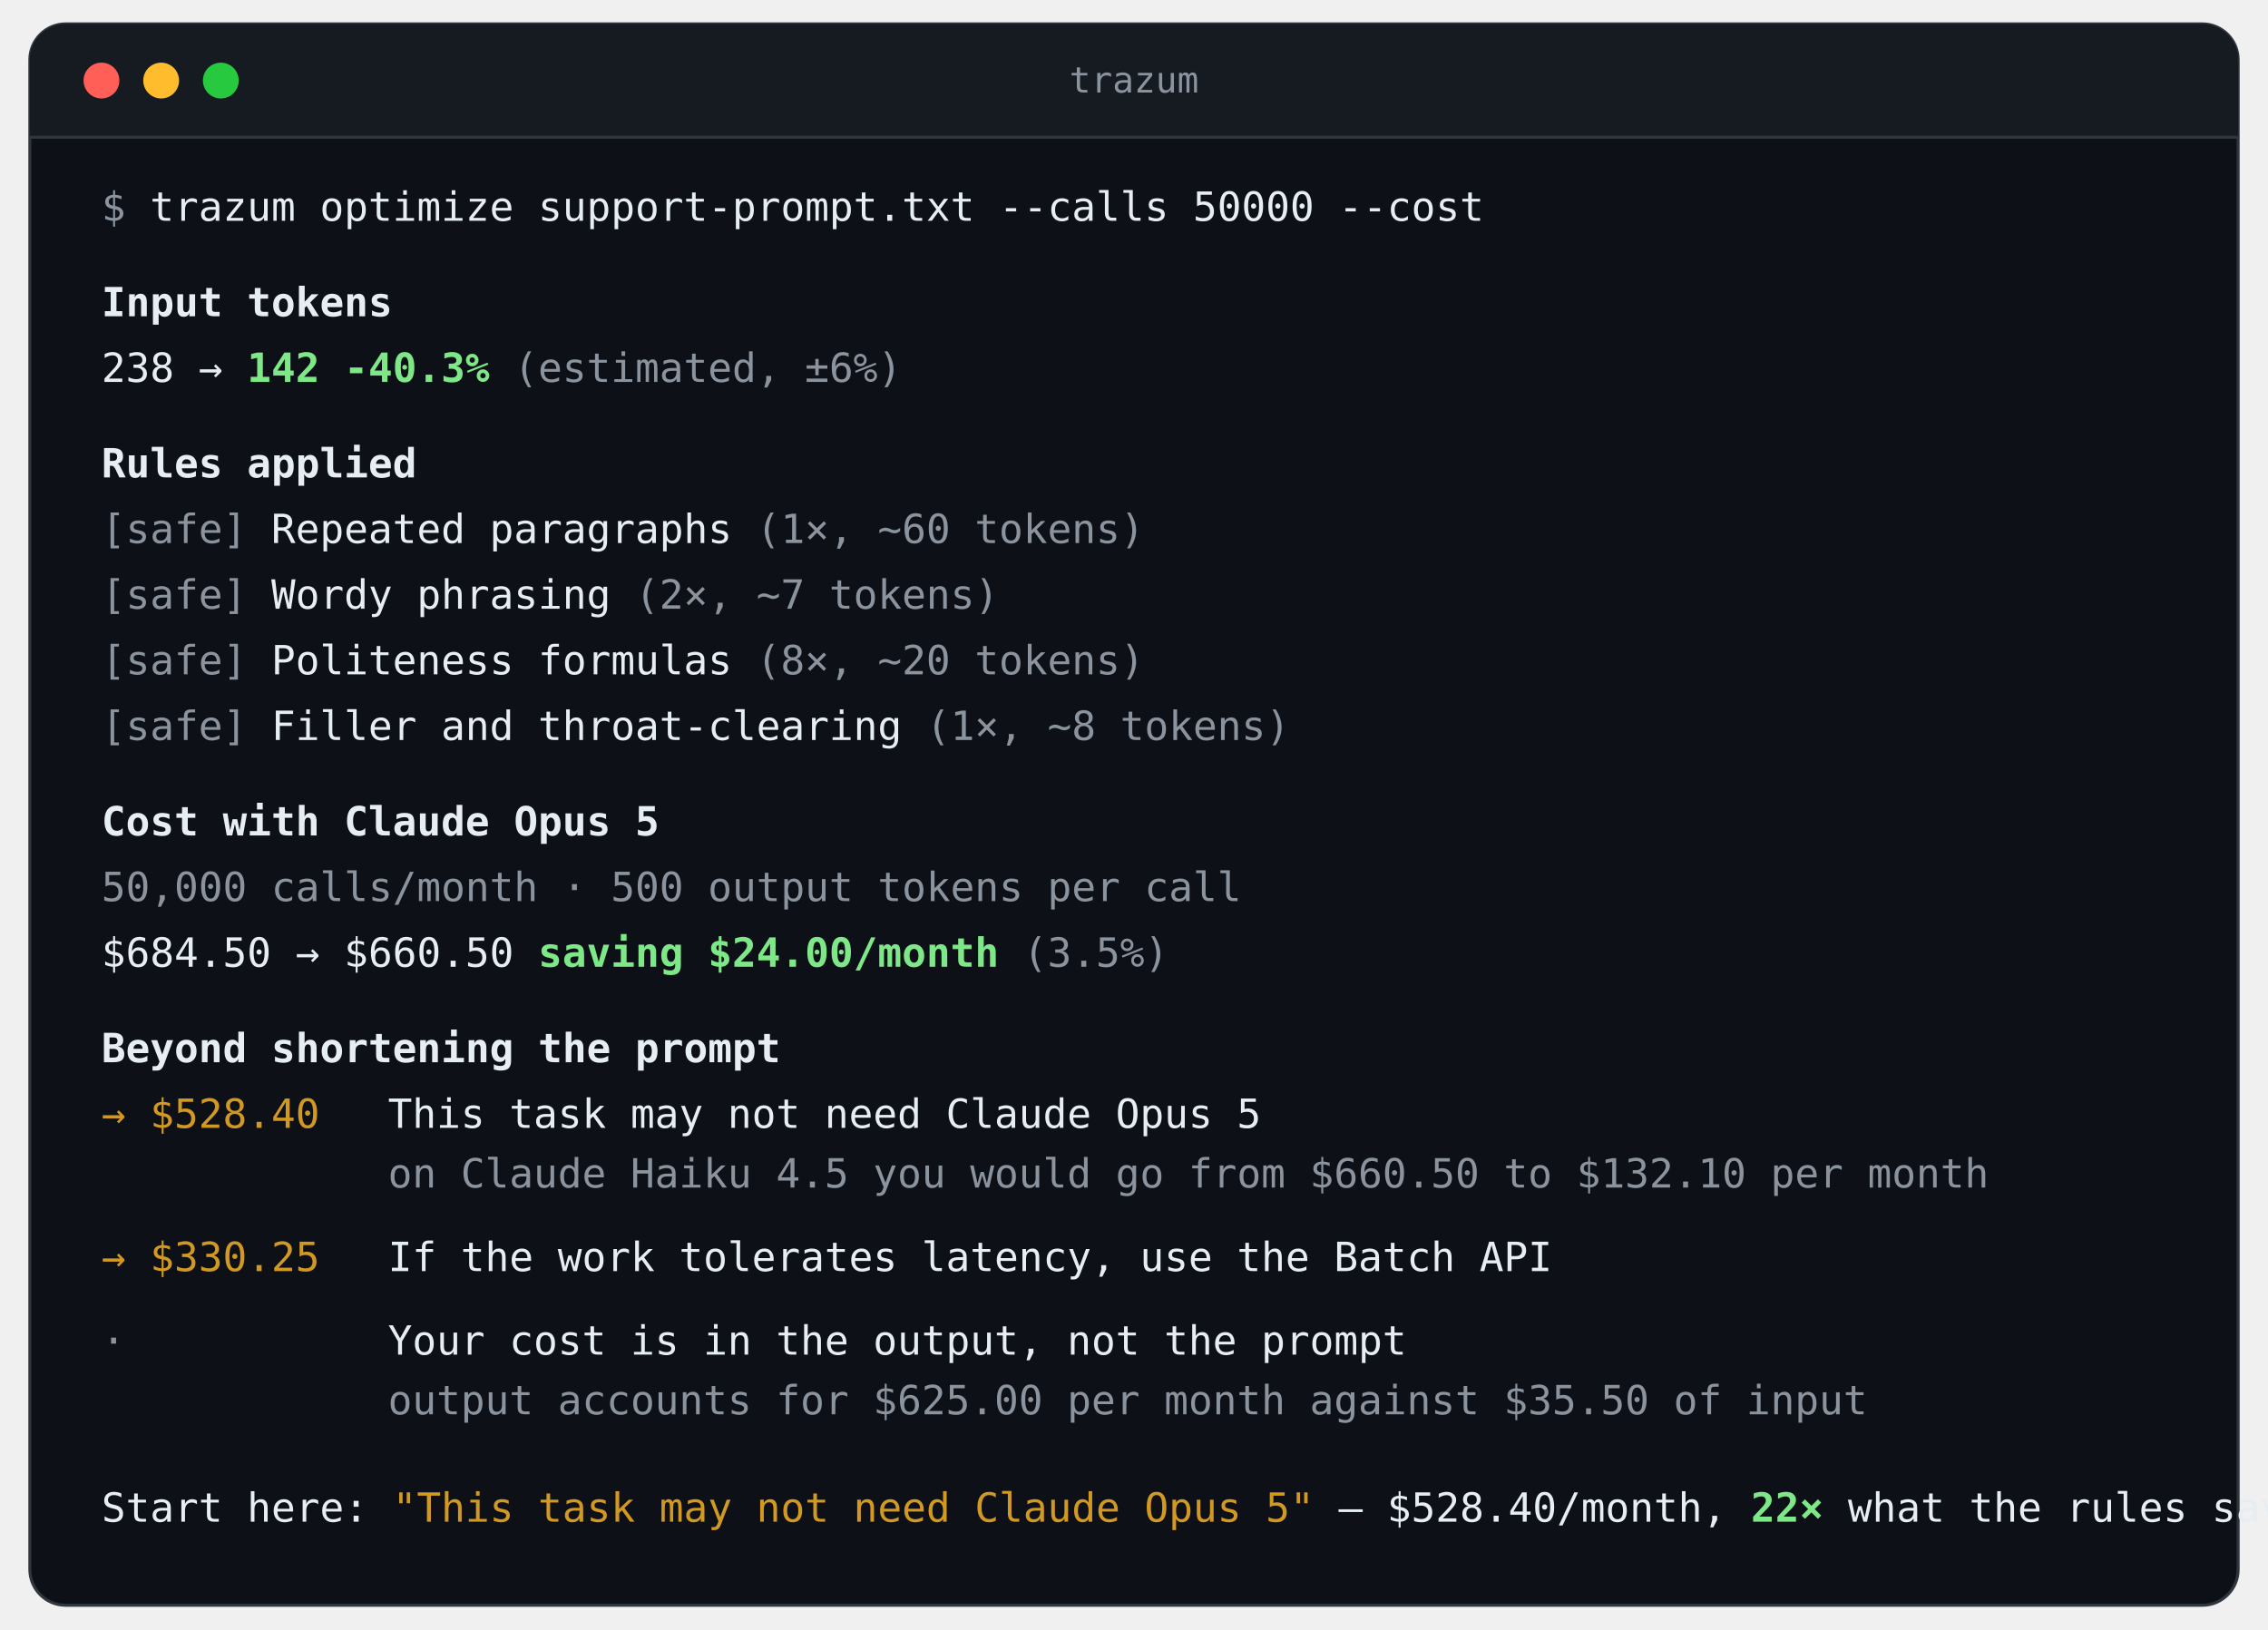
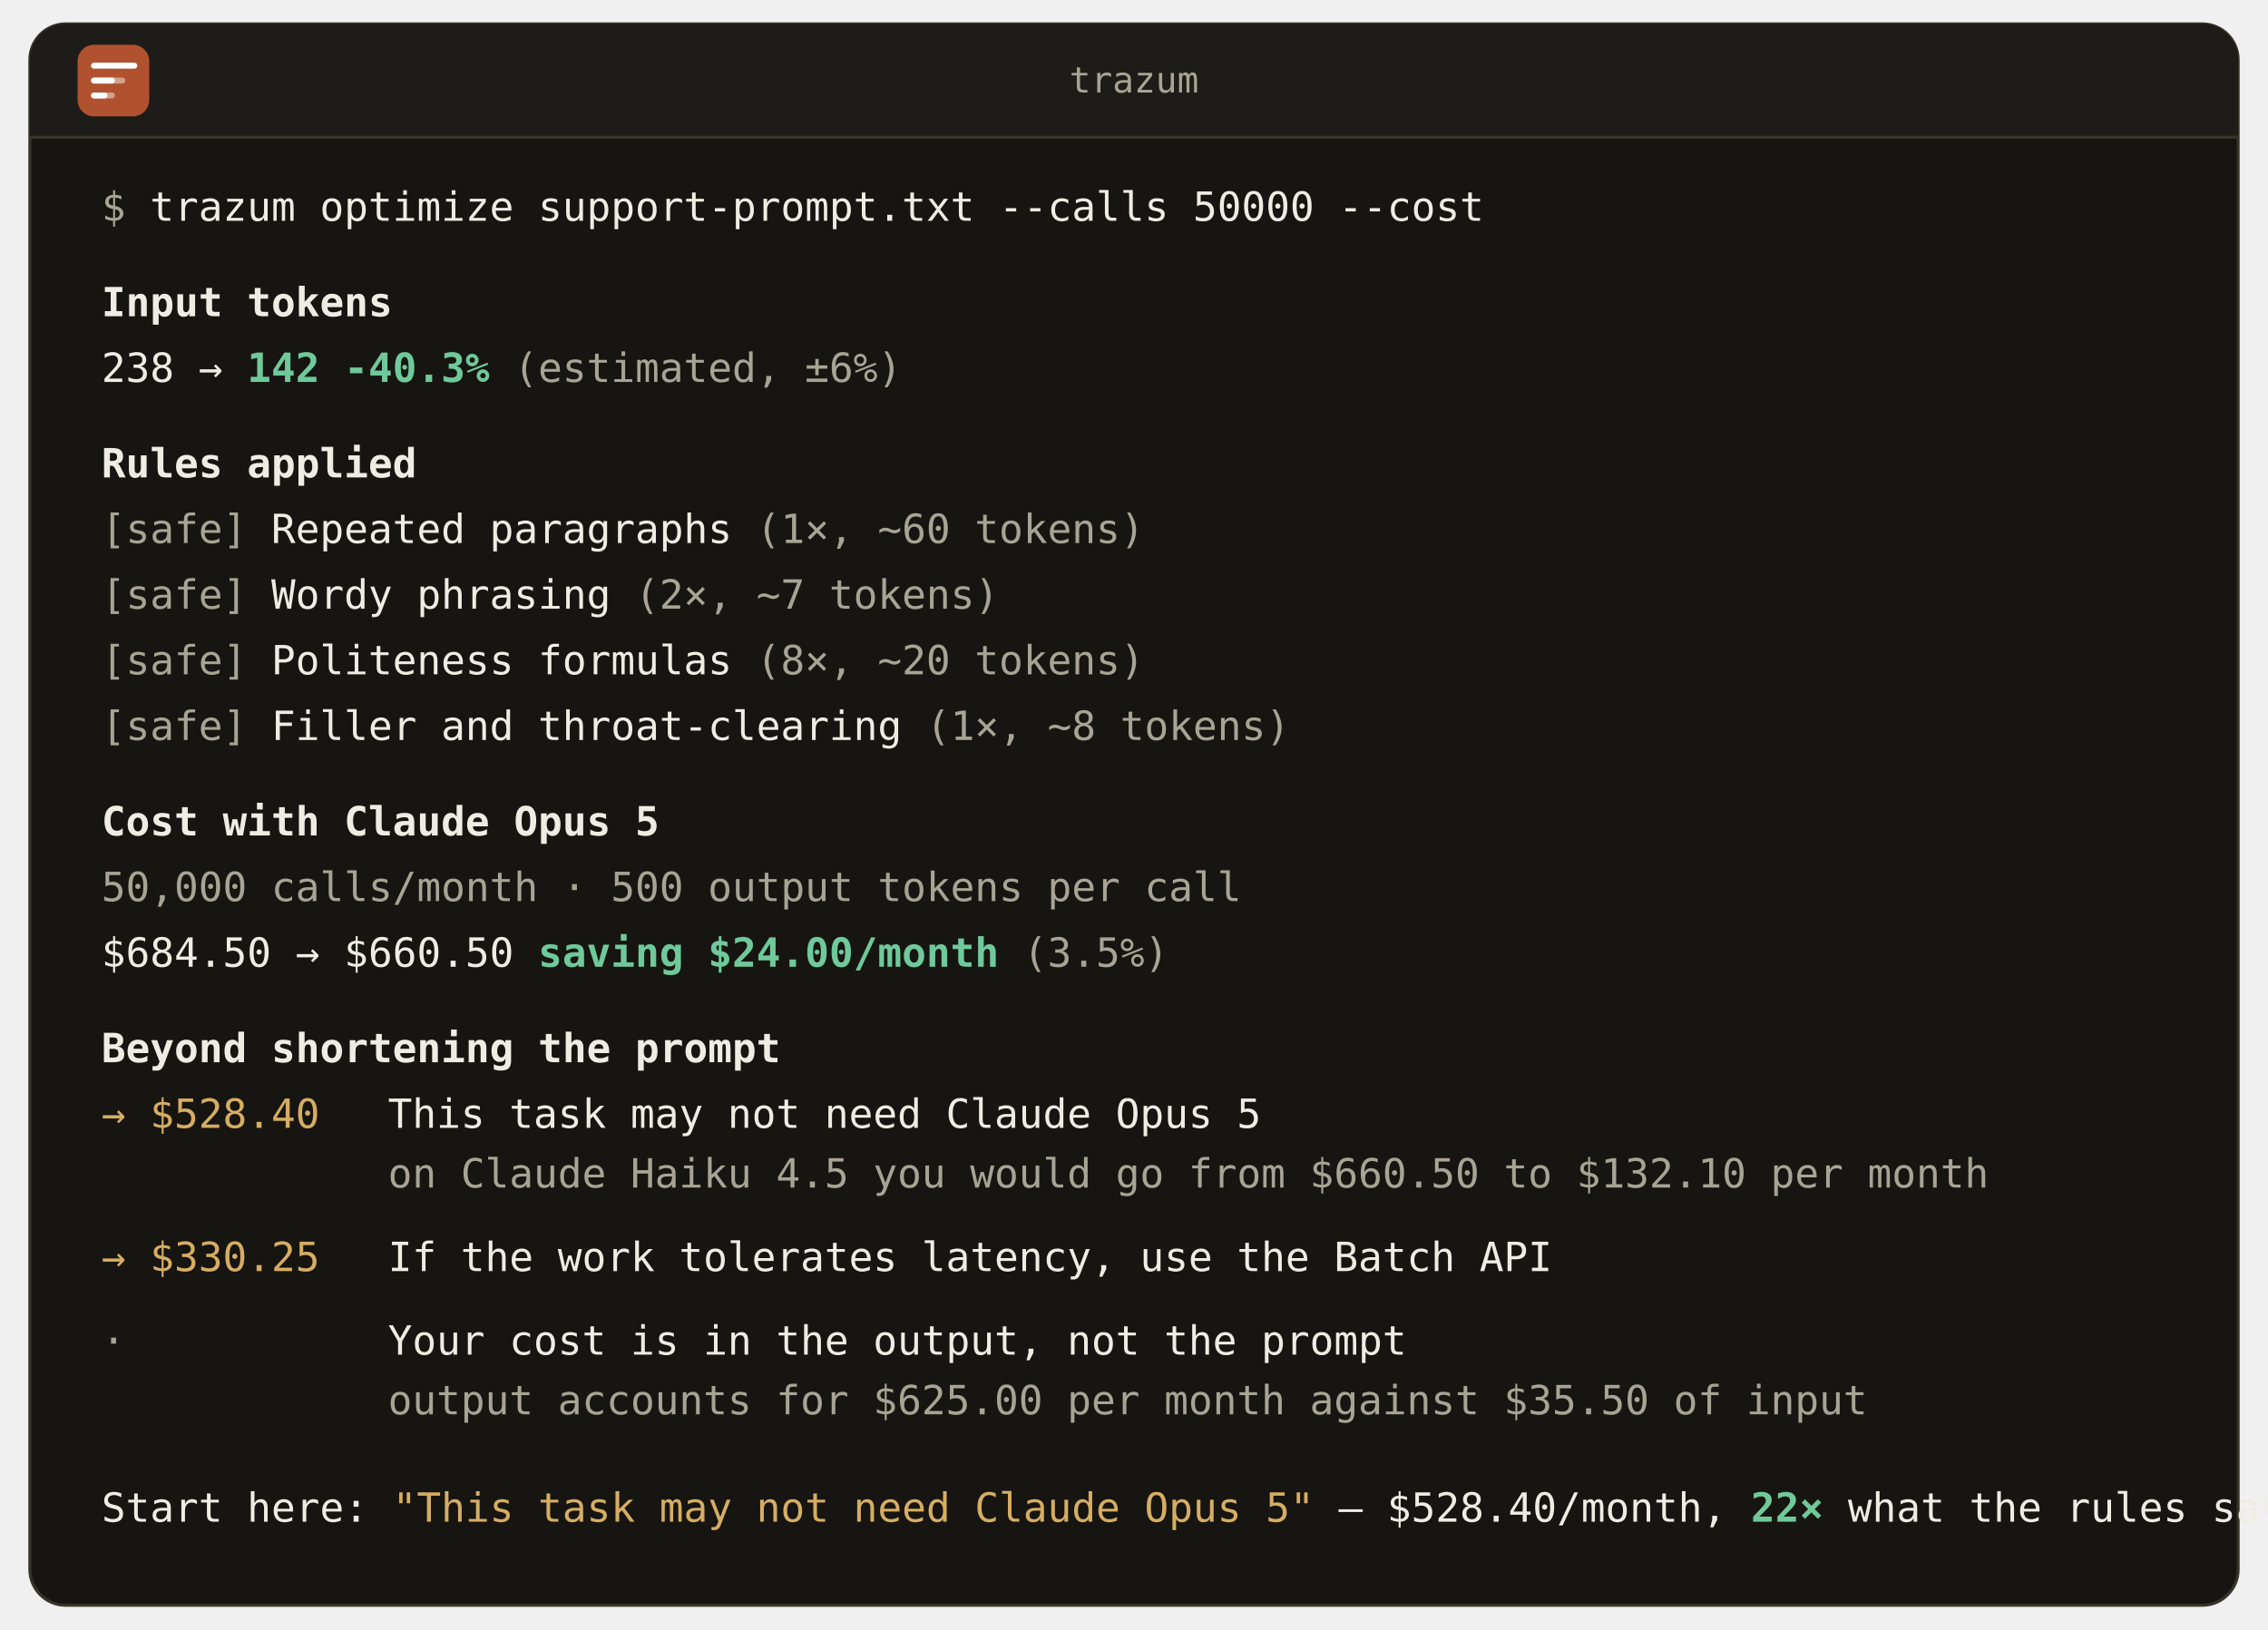
<svg xmlns="http://www.w3.org/2000/svg" width="760" height="546" viewBox="0 0 760 546" role="img" aria-label="trazum optimize run: 238 tokens down to 142, minus 40.3 percent, saving 24 dollars a month — and an advisory worth 22 times the trim">
  <defs>
    <clipPath id="window">
      <rect x="10" y="8" width="740" height="530" rx="12" />
    </clipPath>
  </defs>
-   <rect x="10" y="8" width="740" height="530" rx="12" fill="#0d1117" stroke="#30363d" stroke-width="1" />
+   <rect x="10" y="8" width="740" height="530" rx="12" fill="#171512" stroke="#363329" stroke-width="1" />
  <g clip-path="url(#window)">
-     <rect x="10" y="8" width="740" height="38" fill="#161b22" />
-     <line x1="10" y1="46" x2="750" y2="46" stroke="#30363d" stroke-width="1" />
+     <rect x="10" y="8" width="740" height="38" fill="#1e1c18" />
+     <line x1="10" y1="46" x2="750" y2="46" stroke="#363329" stroke-width="1" />
  </g>
-   <circle cx="34" cy="27" r="6" fill="#ff5f56" />
-   <circle cx="54" cy="27" r="6" fill="#ffbd2e" />
-   <circle cx="74" cy="27" r="6" fill="#27c93f" />
-   <text x="380" y="31" text-anchor="middle" font-family="ui-monospace,SFMono-Regular,Menlo,Consolas,monospace" font-size="12" fill="#8b949e">trazum</text>
+   <g transform="translate(26 15)">
+     <rect width="24" height="24" rx="5.5" fill="#b0522f" />
+     <g stroke-width="2" stroke-linecap="round">
+       <path d="M5.5 7h13.5" stroke="#fff" />
+       <path d="M5.5 12h9.5" stroke="#fff" opacity=".45" />
+       <path d="M5.5 12h6" stroke="#fff" />
+       <path d="M5.5 17h6" stroke="#fff" opacity=".45" />
+       <path d="M5.5 17h3.5" stroke="#fff" />
+     </g>
+   </g>
+   <text x="380" y="31" text-anchor="middle" font-family="ui-monospace,SFMono-Regular,Menlo,Consolas,monospace" font-size="12" fill="#a8a495">trazum</text>
  <g font-family="ui-monospace,SFMono-Regular,Menlo,Consolas,monospace" font-size="13.5">
-     <text x="34" y="74" fill="#8b949e">$ <tspan fill="#e6edf3">trazum optimize support-prompt.txt --calls 50000 --cost</tspan>
+     <text x="34" y="74" fill="#a8a495">$ <tspan fill="#efece4">trazum optimize support-prompt.txt --calls 50000 --cost</tspan>
    </text>
-     <text x="34" y="106" fill="#e6edf3" font-weight="bold">Input tokens</text>
-     <text x="34" y="128" fill="#e6edf3">  238 → <tspan fill="#7ee787" font-weight="bold">142</tspan>
-       <tspan fill="#7ee787" font-weight="bold">-40.3%</tspan>
-       <tspan fill="#8b949e">(estimated, ±6%)</tspan>
+     <text x="34" y="106" fill="#efece4" font-weight="bold">Input tokens</text>
+     <text x="34" y="128" fill="#efece4">  238 → <tspan fill="#6fc99a" font-weight="bold">142</tspan>
+       <tspan fill="#6fc99a" font-weight="bold">-40.3%</tspan>
+       <tspan fill="#a8a495">(estimated, ±6%)</tspan>
    </text>
-     <text x="34" y="160" fill="#e6edf3" font-weight="bold">Rules applied</text>
-     <text x="34" y="182" fill="#8b949e">  [safe] <tspan fill="#e6edf3">Repeated paragraphs</tspan>          (1×, ~60 tokens)</text>
-     <text x="34" y="204" fill="#8b949e">  [safe] <tspan fill="#e6edf3">Wordy phrasing</tspan>               (2×, ~7 tokens)</text>
-     <text x="34" y="226" fill="#8b949e">  [safe] <tspan fill="#e6edf3">Politeness formulas</tspan>          (8×, ~20 tokens)</text>
-     <text x="34" y="248" fill="#8b949e">  [safe] <tspan fill="#e6edf3">Filler and throat-clearing</tspan>   (1×, ~8 tokens)</text>
-     <text x="34" y="280" fill="#e6edf3" font-weight="bold">Cost with Claude Opus 5</text>
-     <text x="34" y="302" fill="#8b949e">  50,000 calls/month · 500 output tokens per call</text>
-     <text x="34" y="324" fill="#e6edf3">  $684.50 → $660.50   <tspan fill="#7ee787" font-weight="bold">saving $24.00/month</tspan>
-       <tspan fill="#8b949e">(3.5%)</tspan>
+     <text x="34" y="160" fill="#efece4" font-weight="bold">Rules applied</text>
+     <text x="34" y="182" fill="#a8a495">  [safe] <tspan fill="#efece4">Repeated paragraphs</tspan>          (1×, ~60 tokens)</text>
+     <text x="34" y="204" fill="#a8a495">  [safe] <tspan fill="#efece4">Wordy phrasing</tspan>               (2×, ~7 tokens)</text>
+     <text x="34" y="226" fill="#a8a495">  [safe] <tspan fill="#efece4">Politeness formulas</tspan>          (8×, ~20 tokens)</text>
+     <text x="34" y="248" fill="#a8a495">  [safe] <tspan fill="#efece4">Filler and throat-clearing</tspan>   (1×, ~8 tokens)</text>
+     <text x="34" y="280" fill="#efece4" font-weight="bold">Cost with Claude Opus 5</text>
+     <text x="34" y="302" fill="#a8a495">  50,000 calls/month · 500 output tokens per call</text>
+     <text x="34" y="324" fill="#efece4">  $684.50 → $660.50   <tspan fill="#6fc99a" font-weight="bold">saving $24.00/month</tspan>
+       <tspan fill="#a8a495">(3.5%)</tspan>
    </text>
-     <text x="34" y="356" fill="#e6edf3" font-weight="bold">Beyond shortening the prompt</text>
-     <text x="34" y="378" fill="#d29922">  → $528.40</text>
-     <text x="130" y="378" fill="#e6edf3">This task may not need Claude Opus 5</text>
-     <text x="130" y="398" fill="#8b949e">on Claude Haiku 4.5 you would go from $660.50 to $132.10 per month</text>
-     <text x="34" y="426" fill="#d29922">  → $330.25</text>
-     <text x="130" y="426" fill="#e6edf3">If the work tolerates latency, use the Batch API</text>
-     <text x="34" y="454" fill="#8b949e">  ·</text>
-     <text x="130" y="454" fill="#e6edf3">Your cost is in the output, not the prompt</text>
-     <text x="130" y="474" fill="#8b949e">output accounts for $625.00 per month against $35.50 of input</text>
-     <text x="34" y="510" fill="#e6edf3">  Start here: <tspan fill="#d29922">"This task may not need Claude Opus 5"</tspan> — $528.40/month, <tspan fill="#7ee787" font-weight="bold">22×</tspan> what the rules saved.</text>
+     <text x="34" y="356" fill="#efece4" font-weight="bold">Beyond shortening the prompt</text>
+     <text x="34" y="378" fill="#d6ad63">  → $528.40</text>
+     <text x="130" y="378" fill="#efece4">This task may not need Claude Opus 5</text>
+     <text x="130" y="398" fill="#a8a495">on Claude Haiku 4.5 you would go from $660.50 to $132.10 per month</text>
+     <text x="34" y="426" fill="#d6ad63">  → $330.25</text>
+     <text x="130" y="426" fill="#efece4">If the work tolerates latency, use the Batch API</text>
+     <text x="34" y="454" fill="#a8a495">  ·</text>
+     <text x="130" y="454" fill="#efece4">Your cost is in the output, not the prompt</text>
+     <text x="130" y="474" fill="#a8a495">output accounts for $625.00 per month against $35.50 of input</text>
+     <text x="34" y="510" fill="#efece4">  Start here: <tspan fill="#d6ad63">"This task may not need Claude Opus 5"</tspan> — $528.40/month, <tspan fill="#6fc99a" font-weight="bold">22×</tspan> what the rules saved.</text>
  </g>
</svg>
